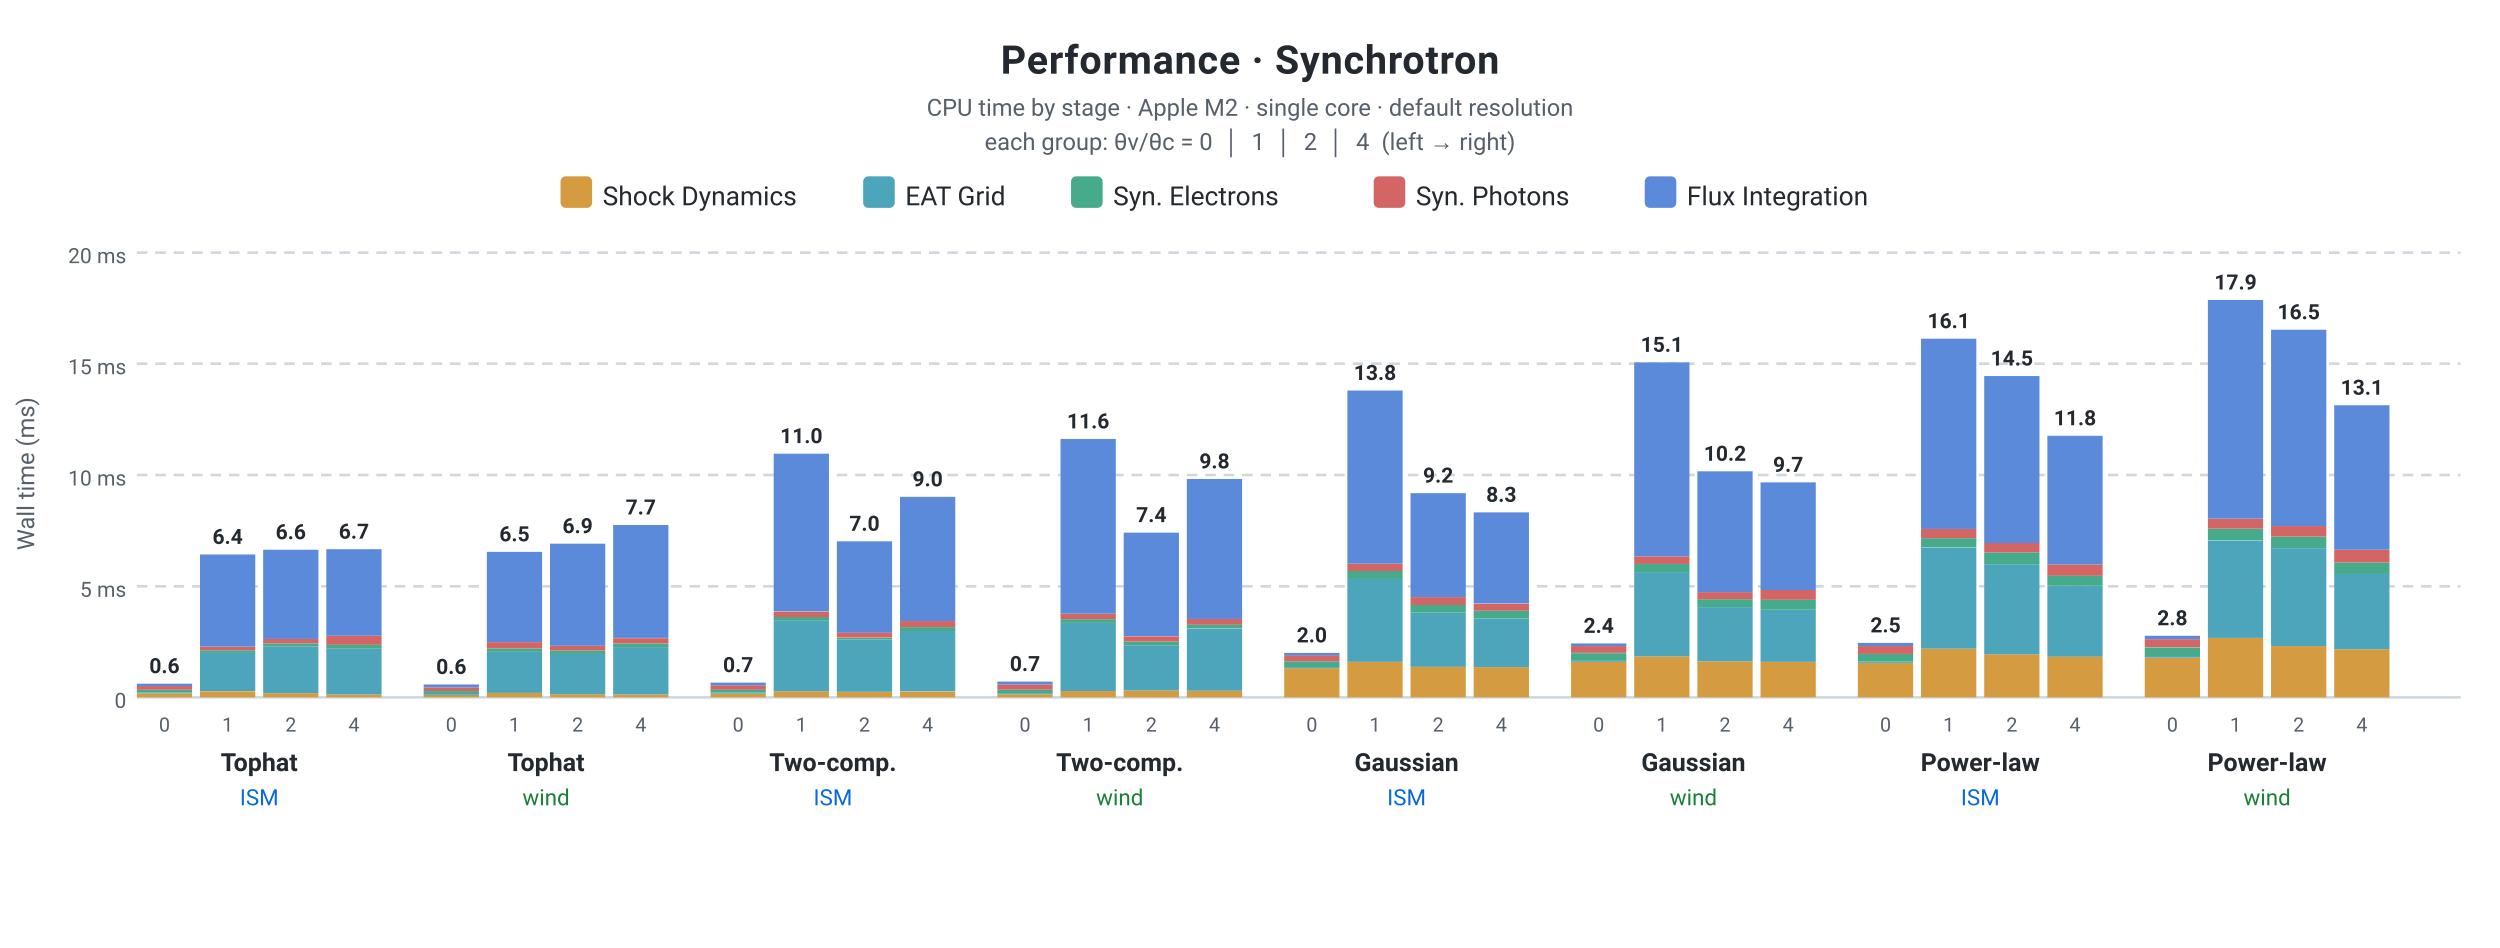
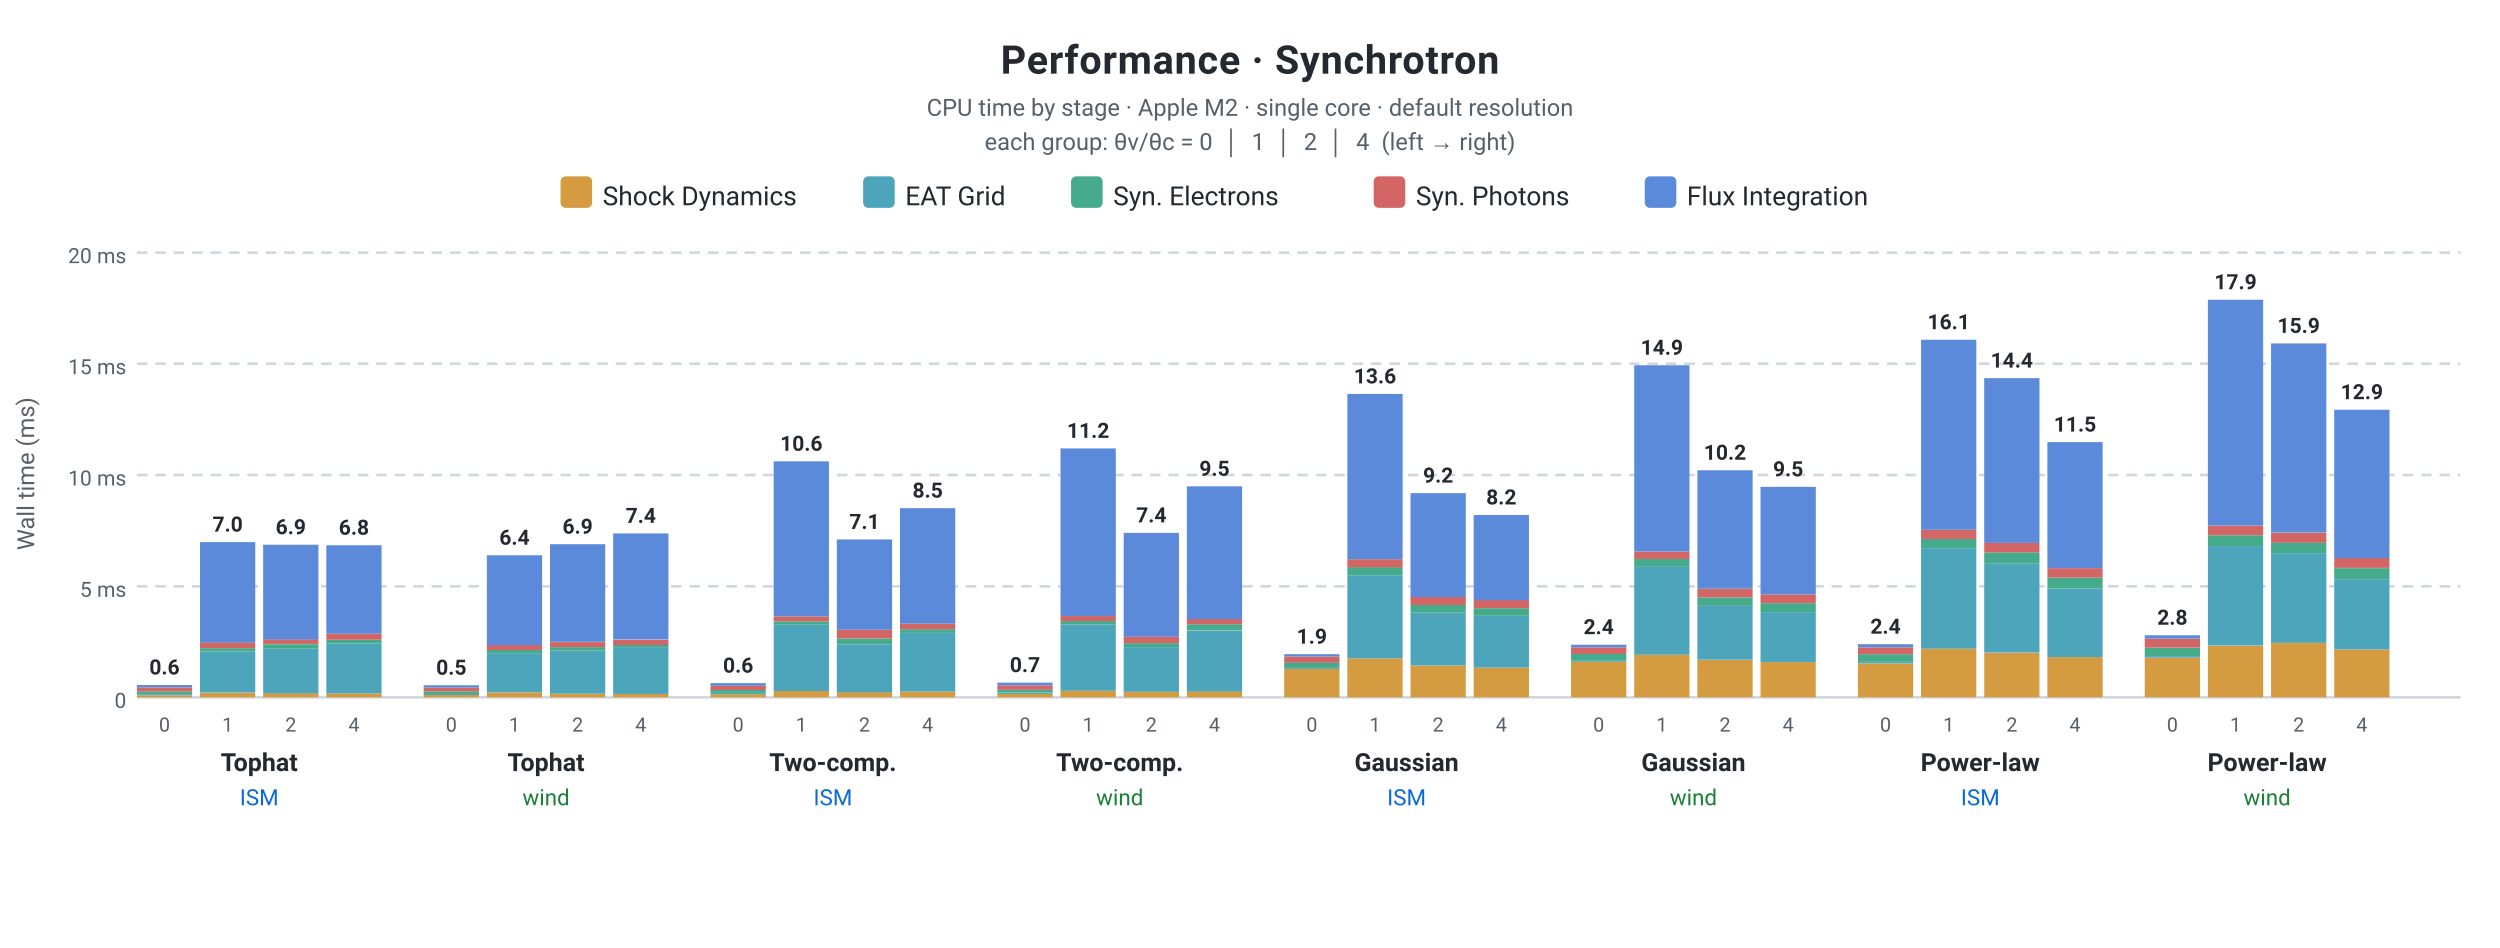
<svg xmlns="http://www.w3.org/2000/svg" viewBox="0 0 950 360" font-family="-apple-system, 'Segoe UI', Roboto, 'Helvetica Neue', Arial, sans-serif">
  <style>
    .cp { fill: #24292F; }
    .cs { fill: #57606A; }
    .cb { fill: #24292F; }
    .mi { fill: #0969DA; }
    .mw { fill: #1A7F37; }
    .gl { stroke: #D0D7DE; fill: none; }
  </style>
  <rect width="950" height="360" fill="transparent" rx="12" />
  <text x="475" y="28" text-anchor="middle" font-size="15" font-weight="700" class="cp" letter-spacing="0.3">Performance · Synchrotron</text>
  <text x="475" y="44" text-anchor="middle" font-size="9" class="cs">CPU time by stage · Apple M2 · single core · default resolution</text>
  <text x="475" y="57" text-anchor="middle" font-size="9" class="cs">each group: θv/θc = 0 │ 1 │ 2 │ 4 (left → right)</text>
  <rect x="213" y="67" width="12" height="12" rx="2" fill="#D49B40" />
  <text x="229" y="78" font-size="10" class="cb">Shock Dynamics</text>
  <rect x="328" y="67" width="12" height="12" rx="2" fill="#4DA5BB" />
  <text x="344" y="78" font-size="10" class="cb">EAT Grid</text>
  <rect x="407" y="67" width="12" height="12" rx="2" fill="#45AB8A" />
  <text x="423" y="78" font-size="10" class="cb">Syn. Electrons</text>
  <rect x="522" y="67" width="12" height="12" rx="2" fill="#D46565" />
  <text x="538" y="78" font-size="10" class="cb">Syn. Photons</text>
  <rect x="625" y="67" width="12" height="12" rx="2" fill="#5B8ADB" />
  <text x="641" y="78" font-size="10" class="cb">Flux Integration</text>
  <line x1="52" y1="265" x2="935" y2="265" class="gl" stroke-width="1" />
  <line x1="52" y1="222.8" x2="935" y2="222.8" class="gl" stroke-width="1" stroke-dasharray="4,3" />
  <text x="48" y="226.8" text-anchor="end" font-size="8" class="cs">5 ms</text>
  <line x1="52" y1="180.5" x2="935" y2="180.5" class="gl" stroke-width="1" stroke-dasharray="4,3" />
  <text x="48" y="184.5" text-anchor="end" font-size="8" class="cs">10 ms</text>
  <line x1="52" y1="138.2" x2="935" y2="138.2" class="gl" stroke-width="1" stroke-dasharray="4,3" />
  <text x="48" y="142.2" text-anchor="end" font-size="8" class="cs">15 ms</text>
  <line x1="52" y1="96.0" x2="935" y2="96.0" class="gl" stroke-width="1" stroke-dasharray="4,3" />
  <text x="48" y="100.0" text-anchor="end" font-size="8" class="cs">20 ms</text>
  <text x="48" y="269" text-anchor="end" font-size="8" class="cs">0</text>
-   <rect x="52.0" y="263.5" width="21" height="1.5" fill="#D49B40" />
-   <rect x="52.0" y="263.1" width="21" height="0.4" fill="#4DA5BB" />
-   <rect x="52.0" y="262.1" width="21" height="1.0" fill="#45AB8A" />
-   <rect x="52.0" y="260.7" width="21" height="1.4" fill="#D46565" />
-   <rect x="52.0" y="259.8" width="21" height="0.9" fill="#5B8ADB" />
-   <text x="62.5" y="255.8" text-anchor="middle" font-size="8" font-weight="600" class="cb">0.6</text>
-   <rect x="76.0" y="262.7" width="21" height="2.3" fill="#D49B40" />
-   <rect x="76.0" y="248.1" width="21" height="14.5" fill="#4DA5BB" />
-   <rect x="76.0" y="247.1" width="21" height="1.0" fill="#45AB8A" />
-   <rect x="76.0" y="245.7" width="21" height="1.4" fill="#D46565" />
-   <rect x="76.0" y="210.7" width="21" height="35.0" fill="#5B8ADB" />
-   <text x="86.5" y="206.7" text-anchor="middle" font-size="8" font-weight="600" class="cb">6.4</text>
+   <rect x="52.0" y="264.2" width="21" height="0.8" fill="#D49B40" />
+   <rect x="52.0" y="263.8" width="21" height="0.4" fill="#4DA5BB" />
+   <rect x="52.0" y="262.7" width="21" height="1.1" fill="#45AB8A" />
+   <rect x="52.0" y="261.2" width="21" height="1.5" fill="#D46565" />
+   <rect x="52.0" y="260.3" width="21" height="0.9" fill="#5B8ADB" />
+   <text x="62.5" y="256.3" text-anchor="middle" font-size="8" font-weight="600" class="cb">0.6</text>
+   <rect x="76.0" y="263.3" width="21" height="1.7" fill="#D49B40" />
+   <rect x="76.0" y="247.6" width="21" height="15.6" fill="#4DA5BB" />
+   <rect x="76.0" y="246.3" width="21" height="1.3" fill="#45AB8A" />
+   <rect x="76.0" y="244.1" width="21" height="2.2" fill="#D46565" />
+   <rect x="76.0" y="206.0" width="21" height="38.2" fill="#5B8ADB" />
+   <text x="86.5" y="202.0" text-anchor="middle" font-size="8" font-weight="600" class="cb">7.0</text>
  <rect x="100.0" y="263.4" width="21" height="1.6" fill="#D49B40" />
-   <rect x="100.0" y="245.7" width="21" height="17.7" fill="#4DA5BB" />
-   <rect x="100.0" y="244.5" width="21" height="1.2" fill="#45AB8A" />
-   <rect x="100.0" y="242.8" width="21" height="1.7" fill="#D46565" />
-   <rect x="100.0" y="208.9" width="21" height="33.9" fill="#5B8ADB" />
-   <text x="110.5" y="204.9" text-anchor="middle" font-size="8" font-weight="600" class="cb">6.6</text>
-   <rect x="124.0" y="263.9" width="21" height="1.1" fill="#D49B40" />
-   <rect x="124.0" y="246.5" width="21" height="17.4" fill="#4DA5BB" />
-   <rect x="124.0" y="244.9" width="21" height="1.6" fill="#45AB8A" />
-   <rect x="124.0" y="241.6" width="21" height="3.4" fill="#D46565" />
-   <rect x="124.0" y="208.7" width="21" height="32.9" fill="#5B8ADB" />
-   <text x="134.5" y="204.7" text-anchor="middle" font-size="8" font-weight="600" class="cb">6.7</text>
+   <rect x="100.0" y="246.5" width="21" height="17.0" fill="#4DA5BB" />
+   <rect x="100.0" y="244.8" width="21" height="1.7" fill="#45AB8A" />
+   <rect x="100.0" y="242.9" width="21" height="1.8" fill="#D46565" />
+   <rect x="100.0" y="207.0" width="21" height="36.0" fill="#5B8ADB" />
+   <text x="110.5" y="203.0" text-anchor="middle" font-size="8" font-weight="600" class="cb">6.9</text>
+   <rect x="124.0" y="263.5" width="21" height="1.5" fill="#D49B40" />
+   <rect x="124.0" y="244.5" width="21" height="19.0" fill="#4DA5BB" />
+   <rect x="124.0" y="243.1" width="21" height="1.4" fill="#45AB8A" />
+   <rect x="124.0" y="240.8" width="21" height="2.3" fill="#D46565" />
+   <rect x="124.0" y="207.2" width="21" height="33.6" fill="#5B8ADB" />
+   <text x="134.5" y="203.2" text-anchor="middle" font-size="8" font-weight="600" class="cb">6.8</text>
  <rect x="161.0" y="264.1" width="21" height="0.9" fill="#D49B40" />
-   <rect x="161.0" y="263.8" width="21" height="0.4" fill="#4DA5BB" />
-   <rect x="161.0" y="262.6" width="21" height="1.2" fill="#45AB8A" />
-   <rect x="161.0" y="261.2" width="21" height="1.4" fill="#D46565" />
-   <rect x="161.0" y="260.1" width="21" height="1.1" fill="#5B8ADB" />
-   <text x="171.5" y="256.1" text-anchor="middle" font-size="8" font-weight="600" class="cb">0.6</text>
-   <rect x="185.0" y="263.3" width="21" height="1.7" fill="#D49B40" />
-   <rect x="185.0" y="247.7" width="21" height="15.6" fill="#4DA5BB" />
-   <rect x="185.0" y="246.4" width="21" height="1.3" fill="#45AB8A" />
-   <rect x="185.0" y="244.0" width="21" height="2.4" fill="#D46565" />
-   <rect x="185.0" y="209.7" width="21" height="34.3" fill="#5B8ADB" />
-   <text x="195.5" y="205.7" text-anchor="middle" font-size="8" font-weight="600" class="cb">6.5</text>
-   <rect x="209.0" y="263.8" width="21" height="1.2" fill="#D49B40" />
-   <rect x="209.0" y="248.4" width="21" height="15.4" fill="#4DA5BB" />
-   <rect x="209.0" y="247.2" width="21" height="1.3" fill="#45AB8A" />
-   <rect x="209.0" y="245.4" width="21" height="1.8" fill="#D46565" />
-   <rect x="209.0" y="206.6" width="21" height="38.8" fill="#5B8ADB" />
-   <text x="219.5" y="202.6" text-anchor="middle" font-size="8" font-weight="600" class="cb">6.9</text>
-   <rect x="233.0" y="263.9" width="21" height="1.1" fill="#D49B40" />
-   <rect x="233.0" y="245.9" width="21" height="18.0" fill="#4DA5BB" />
-   <rect x="233.0" y="244.5" width="21" height="1.4" fill="#45AB8A" />
-   <rect x="233.0" y="242.5" width="21" height="2.0" fill="#D46565" />
-   <rect x="233.0" y="199.5" width="21" height="42.9" fill="#5B8ADB" />
-   <text x="243.5" y="195.5" text-anchor="middle" font-size="8" font-weight="600" class="cb">7.7</text>
-   <rect x="270.0" y="263.6" width="21" height="1.4" fill="#D49B40" />
-   <rect x="270.0" y="263.2" width="21" height="0.4" fill="#4DA5BB" />
-   <rect x="270.0" y="262.0" width="21" height="1.2" fill="#45AB8A" />
-   <rect x="270.0" y="260.4" width="21" height="1.7" fill="#D46565" />
-   <rect x="270.0" y="259.4" width="21" height="1.0" fill="#5B8ADB" />
-   <text x="280.5" y="255.4" text-anchor="middle" font-size="8" font-weight="600" class="cb">0.7</text>
-   <rect x="294.0" y="262.7" width="21" height="2.3" fill="#D49B40" />
-   <rect x="294.0" y="235.9" width="21" height="26.8" fill="#4DA5BB" />
-   <rect x="294.0" y="234.4" width="21" height="1.5" fill="#45AB8A" />
-   <rect x="294.0" y="232.4" width="21" height="2.1" fill="#D46565" />
-   <rect x="294.0" y="172.4" width="21" height="59.9" fill="#5B8ADB" />
-   <text x="304.5" y="168.4" text-anchor="middle" font-size="8" font-weight="600" class="cb">11.0</text>
-   <rect x="318.0" y="262.9" width="21" height="2.1" fill="#D49B40" />
-   <rect x="318.0" y="243.0" width="21" height="19.9" fill="#4DA5BB" />
-   <rect x="318.0" y="242.4" width="21" height="0.6" fill="#45AB8A" />
-   <rect x="318.0" y="240.3" width="21" height="2.0" fill="#D46565" />
-   <rect x="318.0" y="205.7" width="21" height="34.7" fill="#5B8ADB" />
-   <text x="328.5" y="201.7" text-anchor="middle" font-size="8" font-weight="600" class="cb">7.0</text>
+   <rect x="161.0" y="263.7" width="21" height="0.4" fill="#4DA5BB" />
+   <rect x="161.0" y="262.7" width="21" height="1.1" fill="#45AB8A" />
+   <rect x="161.0" y="261.3" width="21" height="1.4" fill="#D46565" />
+   <rect x="161.0" y="260.4" width="21" height="0.9" fill="#5B8ADB" />
+   <text x="171.5" y="256.4" text-anchor="middle" font-size="8" font-weight="600" class="cb">0.5</text>
+   <rect x="185.0" y="263.1" width="21" height="1.9" fill="#D49B40" />
+   <rect x="185.0" y="248.2" width="21" height="14.9" fill="#4DA5BB" />
+   <rect x="185.0" y="247.0" width="21" height="1.2" fill="#45AB8A" />
+   <rect x="185.0" y="245.1" width="21" height="1.9" fill="#D46565" />
+   <rect x="185.0" y="211.0" width="21" height="34.2" fill="#5B8ADB" />
+   <text x="195.5" y="207.0" text-anchor="middle" font-size="8" font-weight="600" class="cb">6.4</text>
+   <rect x="209.0" y="263.6" width="21" height="1.4" fill="#D49B40" />
+   <rect x="209.0" y="247.2" width="21" height="16.4" fill="#4DA5BB" />
+   <rect x="209.0" y="245.9" width="21" height="1.3" fill="#45AB8A" />
+   <rect x="209.0" y="244.0" width="21" height="1.9" fill="#D46565" />
+   <rect x="209.0" y="206.8" width="21" height="37.1" fill="#5B8ADB" />
+   <text x="219.5" y="202.8" text-anchor="middle" font-size="8" font-weight="600" class="cb">6.9</text>
+   <rect x="233.0" y="263.7" width="21" height="1.3" fill="#D49B40" />
+   <rect x="233.0" y="245.9" width="21" height="17.8" fill="#4DA5BB" />
+   <rect x="233.0" y="245.1" width="21" height="0.8" fill="#45AB8A" />
+   <rect x="233.0" y="243.1" width="21" height="2.0" fill="#D46565" />
+   <rect x="233.0" y="202.7" width="21" height="40.3" fill="#5B8ADB" />
+   <text x="243.5" y="198.7" text-anchor="middle" font-size="8" font-weight="600" class="cb">7.4</text>
+   <rect x="270.0" y="263.8" width="21" height="1.2" fill="#D49B40" />
+   <rect x="270.0" y="263.3" width="21" height="0.5" fill="#4DA5BB" />
+   <rect x="270.0" y="262.2" width="21" height="1.1" fill="#45AB8A" />
+   <rect x="270.0" y="260.6" width="21" height="1.6" fill="#D46565" />
+   <rect x="270.0" y="259.6" width="21" height="1.0" fill="#5B8ADB" />
+   <text x="280.5" y="255.6" text-anchor="middle" font-size="8" font-weight="600" class="cb">0.6</text>
+   <rect x="294.0" y="262.5" width="21" height="2.5" fill="#D49B40" />
+   <rect x="294.0" y="237.4" width="21" height="25.2" fill="#4DA5BB" />
+   <rect x="294.0" y="236.1" width="21" height="1.3" fill="#45AB8A" />
+   <rect x="294.0" y="234.2" width="21" height="1.9" fill="#D46565" />
+   <rect x="294.0" y="175.3" width="21" height="58.9" fill="#5B8ADB" />
+   <text x="304.5" y="171.3" text-anchor="middle" font-size="8" font-weight="600" class="cb">10.6</text>
+   <rect x="318.0" y="263.0" width="21" height="2.0" fill="#D49B40" />
+   <rect x="318.0" y="244.8" width="21" height="18.3" fill="#4DA5BB" />
+   <rect x="318.0" y="242.6" width="21" height="2.1" fill="#45AB8A" />
+   <rect x="318.0" y="239.3" width="21" height="3.3" fill="#D46565" />
+   <rect x="318.0" y="205.0" width="21" height="34.3" fill="#5B8ADB" />
+   <text x="328.5" y="201.0" text-anchor="middle" font-size="8" font-weight="600" class="cb">7.1</text>
  <rect x="342.0" y="262.8" width="21" height="2.2" fill="#D49B40" />
-   <rect x="342.0" y="239.7" width="21" height="23.0" fill="#4DA5BB" />
-   <rect x="342.0" y="238.3" width="21" height="1.5" fill="#45AB8A" />
-   <rect x="342.0" y="236.0" width="21" height="2.3" fill="#D46565" />
-   <rect x="342.0" y="188.8" width="21" height="47.2" fill="#5B8ADB" />
-   <text x="352.5" y="184.8" text-anchor="middle" font-size="8" font-weight="600" class="cb">9.0</text>
-   <rect x="379.0" y="263.8" width="21" height="1.2" fill="#D49B40" />
-   <rect x="379.0" y="263.4" width="21" height="0.4" fill="#4DA5BB" />
-   <rect x="379.0" y="262.1" width="21" height="1.3" fill="#45AB8A" />
-   <rect x="379.0" y="260.1" width="21" height="2.0" fill="#D46565" />
-   <rect x="379.0" y="259.0" width="21" height="1.1" fill="#5B8ADB" />
-   <text x="389.5" y="255.0" text-anchor="middle" font-size="8" font-weight="600" class="cb">0.7</text>
-   <rect x="403.0" y="262.6" width="21" height="2.4" fill="#D49B40" />
-   <rect x="403.0" y="236.7" width="21" height="25.9" fill="#4DA5BB" />
-   <rect x="403.0" y="235.3" width="21" height="1.4" fill="#45AB8A" />
-   <rect x="403.0" y="233.2" width="21" height="2.1" fill="#D46565" />
-   <rect x="403.0" y="166.8" width="21" height="66.4" fill="#5B8ADB" />
-   <text x="413.5" y="162.8" text-anchor="middle" font-size="8" font-weight="600" class="cb">11.6</text>
-   <rect x="427.0" y="262.4" width="21" height="2.6" fill="#D49B40" />
-   <rect x="427.0" y="245.2" width="21" height="17.2" fill="#4DA5BB" />
-   <rect x="427.0" y="243.8" width="21" height="1.4" fill="#45AB8A" />
-   <rect x="427.0" y="241.8" width="21" height="2.0" fill="#D46565" />
-   <rect x="427.0" y="202.4" width="21" height="39.3" fill="#5B8ADB" />
-   <text x="437.5" y="198.4" text-anchor="middle" font-size="8" font-weight="600" class="cb">7.4</text>
-   <rect x="451.0" y="262.5" width="21" height="2.5" fill="#D49B40" />
-   <rect x="451.0" y="238.8" width="21" height="23.7" fill="#4DA5BB" />
-   <rect x="451.0" y="237.3" width="21" height="1.4" fill="#45AB8A" />
-   <rect x="451.0" y="235.2" width="21" height="2.2" fill="#D46565" />
-   <rect x="451.0" y="182.0" width="21" height="53.2" fill="#5B8ADB" />
-   <text x="461.5" y="178.0" text-anchor="middle" font-size="8" font-weight="600" class="cb">9.8</text>
-   <rect x="488.0" y="253.9" width="21" height="11.1" fill="#D49B40" />
-   <rect x="488.0" y="253.5" width="21" height="0.4" fill="#4DA5BB" />
-   <rect x="488.0" y="251.3" width="21" height="2.2" fill="#45AB8A" />
-   <rect x="488.0" y="249.0" width="21" height="2.3" fill="#D46565" />
-   <rect x="488.0" y="248.1" width="21" height="1.0" fill="#5B8ADB" />
-   <text x="498.5" y="244.1" text-anchor="middle" font-size="8" font-weight="600" class="cb">2.0</text>
-   <rect x="512.0" y="251.5" width="21" height="13.5" fill="#D49B40" />
-   <rect x="512.0" y="220.0" width="21" height="31.5" fill="#4DA5BB" />
-   <rect x="512.0" y="216.9" width="21" height="3.1" fill="#45AB8A" />
-   <rect x="512.0" y="214.2" width="21" height="2.8" fill="#D46565" />
-   <rect x="512.0" y="148.4" width="21" height="65.8" fill="#5B8ADB" />
-   <text x="522.5" y="144.4" text-anchor="middle" font-size="8" font-weight="600" class="cb">13.8</text>
-   <rect x="536.0" y="253.4" width="21" height="11.6" fill="#D49B40" />
-   <rect x="536.0" y="232.8" width="21" height="20.6" fill="#4DA5BB" />
+   <rect x="342.0" y="240.5" width="21" height="22.3" fill="#4DA5BB" />
+   <rect x="342.0" y="239.1" width="21" height="1.4" fill="#45AB8A" />
+   <rect x="342.0" y="237.0" width="21" height="2.1" fill="#D46565" />
+   <rect x="342.0" y="193.1" width="21" height="43.9" fill="#5B8ADB" />
+   <text x="352.5" y="189.1" text-anchor="middle" font-size="8" font-weight="600" class="cb">8.5</text>
+   <rect x="379.0" y="263.7" width="21" height="1.3" fill="#D49B40" />
+   <rect x="379.0" y="263.3" width="21" height="0.4" fill="#4DA5BB" />
+   <rect x="379.0" y="262.0" width="21" height="1.2" fill="#45AB8A" />
+   <rect x="379.0" y="260.4" width="21" height="1.7" fill="#D46565" />
+   <rect x="379.0" y="259.4" width="21" height="1.0" fill="#5B8ADB" />
+   <text x="389.5" y="255.4" text-anchor="middle" font-size="8" font-weight="600" class="cb">0.7</text>
+   <rect x="403.0" y="262.5" width="21" height="2.5" fill="#D49B40" />
+   <rect x="403.0" y="237.3" width="21" height="25.2" fill="#4DA5BB" />
+   <rect x="403.0" y="236.0" width="21" height="1.3" fill="#45AB8A" />
+   <rect x="403.0" y="234.1" width="21" height="1.9" fill="#D46565" />
+   <rect x="403.0" y="170.4" width="21" height="63.7" fill="#5B8ADB" />
+   <text x="413.5" y="166.4" text-anchor="middle" font-size="8" font-weight="600" class="cb">11.2</text>
+   <rect x="427.0" y="262.9" width="21" height="2.1" fill="#D49B40" />
+   <rect x="427.0" y="245.9" width="21" height="17.0" fill="#4DA5BB" />
+   <rect x="427.0" y="244.4" width="21" height="1.5" fill="#45AB8A" />
+   <rect x="427.0" y="242.0" width="21" height="2.4" fill="#D46565" />
+   <rect x="427.0" y="202.5" width="21" height="39.5" fill="#5B8ADB" />
+   <text x="437.5" y="198.5" text-anchor="middle" font-size="8" font-weight="600" class="cb">7.4</text>
+   <rect x="451.0" y="262.7" width="21" height="2.3" fill="#D49B40" />
+   <rect x="451.0" y="239.6" width="21" height="23.2" fill="#4DA5BB" />
+   <rect x="451.0" y="237.2" width="21" height="2.3" fill="#45AB8A" />
+   <rect x="451.0" y="235.2" width="21" height="2.0" fill="#D46565" />
+   <rect x="451.0" y="184.8" width="21" height="50.5" fill="#5B8ADB" />
+   <text x="461.5" y="180.8" text-anchor="middle" font-size="8" font-weight="600" class="cb">9.5</text>
+   <rect x="488.0" y="254.2" width="21" height="10.8" fill="#D49B40" />
+   <rect x="488.0" y="253.8" width="21" height="0.4" fill="#4DA5BB" />
+   <rect x="488.0" y="251.7" width="21" height="2.1" fill="#45AB8A" />
+   <rect x="488.0" y="249.5" width="21" height="2.3" fill="#D46565" />
+   <rect x="488.0" y="248.6" width="21" height="0.9" fill="#5B8ADB" />
+   <text x="498.5" y="244.6" text-anchor="middle" font-size="8" font-weight="600" class="cb">1.9</text>
+   <rect x="512.0" y="250.2" width="21" height="14.8" fill="#D49B40" />
+   <rect x="512.0" y="218.6" width="21" height="31.6" fill="#4DA5BB" />
+   <rect x="512.0" y="215.5" width="21" height="3.1" fill="#45AB8A" />
+   <rect x="512.0" y="212.5" width="21" height="3.1" fill="#D46565" />
+   <rect x="512.0" y="149.7" width="21" height="62.8" fill="#5B8ADB" />
+   <text x="522.5" y="145.7" text-anchor="middle" font-size="8" font-weight="600" class="cb">13.6</text>
+   <rect x="536.0" y="252.9" width="21" height="12.1" fill="#D49B40" />
+   <rect x="536.0" y="232.8" width="21" height="20.1" fill="#4DA5BB" />
  <rect x="536.0" y="229.9" width="21" height="2.9" fill="#45AB8A" />
-   <rect x="536.0" y="226.9" width="21" height="3.0" fill="#D46565" />
+   <rect x="536.0" y="226.8" width="21" height="3.1" fill="#D46565" />
  <rect x="536.0" y="187.4" width="21" height="39.5" fill="#5B8ADB" />
  <text x="546.5" y="183.4" text-anchor="middle" font-size="8" font-weight="600" class="cb">9.2</text>
-   <rect x="560.0" y="253.5" width="21" height="11.5" fill="#D49B40" />
-   <rect x="560.0" y="235.0" width="21" height="18.5" fill="#4DA5BB" />
-   <rect x="560.0" y="232.1" width="21" height="2.9" fill="#45AB8A" />
-   <rect x="560.0" y="229.4" width="21" height="2.7" fill="#D46565" />
-   <rect x="560.0" y="194.7" width="21" height="34.6" fill="#5B8ADB" />
-   <text x="570.5" y="190.7" text-anchor="middle" font-size="8" font-weight="600" class="cb">8.3</text>
+   <rect x="560.0" y="253.7" width="21" height="11.3" fill="#D49B40" />
+   <rect x="560.0" y="234.0" width="21" height="19.7" fill="#4DA5BB" />
+   <rect x="560.0" y="231.1" width="21" height="2.9" fill="#45AB8A" />
+   <rect x="560.0" y="228.0" width="21" height="3.1" fill="#D46565" />
+   <rect x="560.0" y="195.7" width="21" height="32.4" fill="#5B8ADB" />
+   <text x="570.5" y="191.7" text-anchor="middle" font-size="8" font-weight="600" class="cb">8.2</text>
  <rect x="597.0" y="251.5" width="21" height="13.5" fill="#D49B40" />
-   <rect x="597.0" y="250.9" width="21" height="0.6" fill="#4DA5BB" />
-   <rect x="597.0" y="248.2" width="21" height="2.8" fill="#45AB8A" />
-   <rect x="597.0" y="245.5" width="21" height="2.6" fill="#D46565" />
-   <rect x="597.0" y="244.5" width="21" height="1.0" fill="#5B8ADB" />
-   <text x="607.5" y="240.5" text-anchor="middle" font-size="8" font-weight="600" class="cb">2.4</text>
-   <rect x="621.0" y="249.4" width="21" height="15.6" fill="#D49B40" />
-   <rect x="621.0" y="217.4" width="21" height="32.0" fill="#4DA5BB" />
-   <rect x="621.0" y="214.3" width="21" height="3.1" fill="#45AB8A" />
-   <rect x="621.0" y="211.4" width="21" height="2.9" fill="#D46565" />
-   <rect x="621.0" y="137.7" width="21" height="73.7" fill="#5B8ADB" />
-   <text x="631.5" y="133.7" text-anchor="middle" font-size="8" font-weight="600" class="cb">15.1</text>
-   <rect x="645.0" y="251.3" width="21" height="13.7" fill="#D49B40" />
-   <rect x="645.0" y="230.7" width="21" height="20.6" fill="#4DA5BB" />
-   <rect x="645.0" y="227.7" width="21" height="3.0" fill="#45AB8A" />
-   <rect x="645.0" y="225.0" width="21" height="2.7" fill="#D46565" />
-   <rect x="645.0" y="179.1" width="21" height="45.9" fill="#5B8ADB" />
-   <text x="655.5" y="175.1" text-anchor="middle" font-size="8" font-weight="600" class="cb">10.2</text>
-   <rect x="669.0" y="251.5" width="21" height="13.5" fill="#D49B40" />
-   <rect x="669.0" y="231.7" width="21" height="19.8" fill="#4DA5BB" />
-   <rect x="669.0" y="227.8" width="21" height="3.9" fill="#45AB8A" />
-   <rect x="669.0" y="224.2" width="21" height="3.7" fill="#D46565" />
-   <rect x="669.0" y="183.3" width="21" height="40.9" fill="#5B8ADB" />
-   <text x="679.5" y="179.3" text-anchor="middle" font-size="8" font-weight="600" class="cb">9.7</text>
-   <rect x="706.0" y="251.9" width="21" height="13.1" fill="#D49B40" />
-   <rect x="706.0" y="251.4" width="21" height="0.5" fill="#4DA5BB" />
-   <rect x="706.0" y="248.5" width="21" height="2.9" fill="#45AB8A" />
-   <rect x="706.0" y="245.5" width="21" height="3.0" fill="#D46565" />
-   <rect x="706.0" y="244.3" width="21" height="1.2" fill="#5B8ADB" />
-   <text x="716.5" y="240.3" text-anchor="middle" font-size="8" font-weight="600" class="cb">2.5</text>
+   <rect x="597.0" y="251.1" width="21" height="0.4" fill="#4DA5BB" />
+   <rect x="597.0" y="248.5" width="21" height="2.6" fill="#45AB8A" />
+   <rect x="597.0" y="246.0" width="21" height="2.5" fill="#D46565" />
+   <rect x="597.0" y="245.0" width="21" height="1.0" fill="#5B8ADB" />
+   <text x="607.5" y="241.0" text-anchor="middle" font-size="8" font-weight="600" class="cb">2.4</text>
+   <rect x="621.0" y="248.8" width="21" height="16.2" fill="#D49B40" />
+   <rect x="621.0" y="215.2" width="21" height="33.6" fill="#4DA5BB" />
+   <rect x="621.0" y="212.4" width="21" height="2.9" fill="#45AB8A" />
+   <rect x="621.0" y="209.6" width="21" height="2.8" fill="#D46565" />
+   <rect x="621.0" y="138.8" width="21" height="70.8" fill="#5B8ADB" />
+   <text x="631.5" y="134.8" text-anchor="middle" font-size="8" font-weight="600" class="cb">14.9</text>
+   <rect x="645.0" y="250.8" width="21" height="14.2" fill="#D49B40" />
+   <rect x="645.0" y="230.1" width="21" height="20.6" fill="#4DA5BB" />
+   <rect x="645.0" y="227.0" width="21" height="3.2" fill="#45AB8A" />
+   <rect x="645.0" y="223.7" width="21" height="3.3" fill="#D46565" />
+   <rect x="645.0" y="178.7" width="21" height="45.0" fill="#5B8ADB" />
+   <text x="655.5" y="174.7" text-anchor="middle" font-size="8" font-weight="600" class="cb">10.2</text>
+   <rect x="669.0" y="251.6" width="21" height="13.4" fill="#D49B40" />
+   <rect x="669.0" y="232.6" width="21" height="19.0" fill="#4DA5BB" />
+   <rect x="669.0" y="229.2" width="21" height="3.4" fill="#45AB8A" />
+   <rect x="669.0" y="225.9" width="21" height="3.3" fill="#D46565" />
+   <rect x="669.0" y="185.0" width="21" height="40.9" fill="#5B8ADB" />
+   <text x="679.5" y="181.0" text-anchor="middle" font-size="8" font-weight="600" class="cb">9.5</text>
+   <rect x="706.0" y="252.1" width="21" height="12.9" fill="#D49B40" />
+   <rect x="706.0" y="251.5" width="21" height="0.6" fill="#4DA5BB" />
+   <rect x="706.0" y="248.6" width="21" height="2.9" fill="#45AB8A" />
+   <rect x="706.0" y="246.0" width="21" height="2.6" fill="#D46565" />
+   <rect x="706.0" y="244.8" width="21" height="1.2" fill="#5B8ADB" />
+   <text x="716.5" y="240.8" text-anchor="middle" font-size="8" font-weight="600" class="cb">2.4</text>
  <rect x="730.0" y="246.5" width="21" height="18.5" fill="#D49B40" />
-   <rect x="730.0" y="208.1" width="21" height="38.4" fill="#4DA5BB" />
-   <rect x="730.0" y="204.5" width="21" height="3.5" fill="#45AB8A" />
-   <rect x="730.0" y="201.0" width="21" height="3.5" fill="#D46565" />
-   <rect x="730.0" y="128.7" width="21" height="72.3" fill="#5B8ADB" />
-   <text x="740.5" y="124.7" text-anchor="middle" font-size="8" font-weight="600" class="cb">16.1</text>
-   <rect x="754.0" y="248.6" width="21" height="16.4" fill="#D49B40" />
-   <rect x="754.0" y="214.4" width="21" height="34.2" fill="#4DA5BB" />
-   <rect x="754.0" y="209.9" width="21" height="4.5" fill="#45AB8A" />
+   <rect x="730.0" y="208.3" width="21" height="38.2" fill="#4DA5BB" />
+   <rect x="730.0" y="204.8" width="21" height="3.5" fill="#45AB8A" />
+   <rect x="730.0" y="201.3" width="21" height="3.5" fill="#D46565" />
+   <rect x="730.0" y="129.1" width="21" height="72.2" fill="#5B8ADB" />
+   <text x="740.5" y="125.1" text-anchor="middle" font-size="8" font-weight="600" class="cb">16.1</text>
+   <rect x="754.0" y="248.1" width="21" height="16.9" fill="#D49B40" />
+   <rect x="754.0" y="214.2" width="21" height="33.8" fill="#4DA5BB" />
+   <rect x="754.0" y="209.9" width="21" height="4.3" fill="#45AB8A" />
  <rect x="754.0" y="206.3" width="21" height="3.6" fill="#D46565" />
-   <rect x="754.0" y="142.9" width="21" height="63.5" fill="#5B8ADB" />
-   <text x="764.5" y="138.9" text-anchor="middle" font-size="8" font-weight="600" class="cb">14.5</text>
-   <rect x="778.0" y="249.4" width="21" height="15.6" fill="#D49B40" />
-   <rect x="778.0" y="222.7" width="21" height="26.8" fill="#4DA5BB" />
-   <rect x="778.0" y="218.7" width="21" height="3.9" fill="#45AB8A" />
-   <rect x="778.0" y="214.5" width="21" height="4.3" fill="#D46565" />
-   <rect x="778.0" y="165.6" width="21" height="48.9" fill="#5B8ADB" />
-   <text x="788.5" y="161.6" text-anchor="middle" font-size="8" font-weight="600" class="cb">11.8</text>
+   <rect x="754.0" y="143.7" width="21" height="62.6" fill="#5B8ADB" />
+   <text x="764.5" y="139.7" text-anchor="middle" font-size="8" font-weight="600" class="cb">14.4</text>
+   <rect x="778.0" y="249.7" width="21" height="15.3" fill="#D49B40" />
+   <rect x="778.0" y="223.6" width="21" height="26.1" fill="#4DA5BB" />
+   <rect x="778.0" y="219.5" width="21" height="4.1" fill="#45AB8A" />
+   <rect x="778.0" y="215.9" width="21" height="3.6" fill="#D46565" />
+   <rect x="778.0" y="168.0" width="21" height="47.9" fill="#5B8ADB" />
+   <text x="788.5" y="164.0" text-anchor="middle" font-size="8" font-weight="600" class="cb">11.5</text>
  <rect x="815.0" y="249.9" width="21" height="15.1" fill="#D49B40" />
  <rect x="815.0" y="249.3" width="21" height="0.6" fill="#4DA5BB" />
-   <rect x="815.0" y="246.0" width="21" height="3.4" fill="#45AB8A" />
-   <rect x="815.0" y="242.9" width="21" height="3.0" fill="#D46565" />
-   <rect x="815.0" y="241.6" width="21" height="1.3" fill="#5B8ADB" />
-   <text x="825.5" y="237.6" text-anchor="middle" font-size="8" font-weight="600" class="cb">2.8</text>
-   <rect x="839.0" y="242.4" width="21" height="22.6" fill="#D49B40" />
-   <rect x="839.0" y="205.4" width="21" height="37.0" fill="#4DA5BB" />
-   <rect x="839.0" y="200.9" width="21" height="4.4" fill="#45AB8A" />
-   <rect x="839.0" y="197.1" width="21" height="3.8" fill="#D46565" />
-   <rect x="839.0" y="114.0" width="21" height="83.1" fill="#5B8ADB" />
-   <text x="849.5" y="110.0" text-anchor="middle" font-size="8" font-weight="600" class="cb">17.9</text>
-   <rect x="863.0" y="245.5" width="21" height="19.5" fill="#D49B40" />
-   <rect x="863.0" y="208.3" width="21" height="37.2" fill="#4DA5BB" />
-   <rect x="863.0" y="203.9" width="21" height="4.4" fill="#45AB8A" />
-   <rect x="863.0" y="199.9" width="21" height="4.0" fill="#D46565" />
-   <rect x="863.0" y="125.3" width="21" height="74.6" fill="#5B8ADB" />
-   <text x="873.5" y="121.3" text-anchor="middle" font-size="8" font-weight="600" class="cb">16.5</text>
-   <rect x="887.0" y="246.7" width="21" height="18.3" fill="#D49B40" />
-   <rect x="887.0" y="218.1" width="21" height="28.6" fill="#4DA5BB" />
-   <rect x="887.0" y="213.8" width="21" height="4.3" fill="#45AB8A" />
-   <rect x="887.0" y="208.9" width="21" height="4.9" fill="#D46565" />
-   <rect x="887.0" y="154.0" width="21" height="54.9" fill="#5B8ADB" />
-   <text x="897.5" y="150.0" text-anchor="middle" font-size="8" font-weight="600" class="cb">13.1</text>
+   <rect x="815.0" y="246.1" width="21" height="3.2" fill="#45AB8A" />
+   <rect x="815.0" y="242.7" width="21" height="3.4" fill="#D46565" />
+   <rect x="815.0" y="241.4" width="21" height="1.3" fill="#5B8ADB" />
+   <text x="825.5" y="237.4" text-anchor="middle" font-size="8" font-weight="600" class="cb">2.8</text>
+   <rect x="839.0" y="245.4" width="21" height="19.6" fill="#D49B40" />
+   <rect x="839.0" y="207.5" width="21" height="37.8" fill="#4DA5BB" />
+   <rect x="839.0" y="203.4" width="21" height="4.1" fill="#45AB8A" />
+   <rect x="839.0" y="199.7" width="21" height="3.7" fill="#D46565" />
+   <rect x="839.0" y="113.9" width="21" height="85.8" fill="#5B8ADB" />
+   <text x="849.5" y="109.9" text-anchor="middle" font-size="8" font-weight="600" class="cb">17.9</text>
+   <rect x="863.0" y="244.3" width="21" height="20.7" fill="#D49B40" />
+   <rect x="863.0" y="210.2" width="21" height="34.1" fill="#4DA5BB" />
+   <rect x="863.0" y="206.1" width="21" height="4.1" fill="#45AB8A" />
+   <rect x="863.0" y="202.5" width="21" height="3.7" fill="#D46565" />
+   <rect x="863.0" y="130.5" width="21" height="71.9" fill="#5B8ADB" />
+   <text x="873.5" y="126.5" text-anchor="middle" font-size="8" font-weight="600" class="cb">15.9</text>
+   <rect x="887.0" y="246.8" width="21" height="18.2" fill="#D49B40" />
+   <rect x="887.0" y="220.1" width="21" height="26.7" fill="#4DA5BB" />
+   <rect x="887.0" y="215.9" width="21" height="4.2" fill="#45AB8A" />
+   <rect x="887.0" y="212.0" width="21" height="3.8" fill="#D46565" />
+   <rect x="887.0" y="155.7" width="21" height="56.4" fill="#5B8ADB" />
+   <text x="897.5" y="151.7" text-anchor="middle" font-size="8" font-weight="600" class="cb">12.9</text>
  <text x="62.5" y="278" text-anchor="middle" font-size="7.5" class="cs">0</text>
  <text x="86.5" y="278" text-anchor="middle" font-size="7.5" class="cs">1</text>
  <text x="110.5" y="278" text-anchor="middle" font-size="7.5" class="cs">2</text>
  <text x="134.5" y="278" text-anchor="middle" font-size="7.5" class="cs">4</text>
  <text x="171.5" y="278" text-anchor="middle" font-size="7.5" class="cs">0</text>
  <text x="195.5" y="278" text-anchor="middle" font-size="7.5" class="cs">1</text>
  <text x="219.5" y="278" text-anchor="middle" font-size="7.5" class="cs">2</text>
  <text x="243.5" y="278" text-anchor="middle" font-size="7.5" class="cs">4</text>
  <text x="280.5" y="278" text-anchor="middle" font-size="7.5" class="cs">0</text>
  <text x="304.5" y="278" text-anchor="middle" font-size="7.5" class="cs">1</text>
  <text x="328.5" y="278" text-anchor="middle" font-size="7.5" class="cs">2</text>
  <text x="352.5" y="278" text-anchor="middle" font-size="7.5" class="cs">4</text>
  <text x="389.5" y="278" text-anchor="middle" font-size="7.5" class="cs">0</text>
  <text x="413.5" y="278" text-anchor="middle" font-size="7.5" class="cs">1</text>
  <text x="437.5" y="278" text-anchor="middle" font-size="7.5" class="cs">2</text>
  <text x="461.5" y="278" text-anchor="middle" font-size="7.5" class="cs">4</text>
  <text x="498.5" y="278" text-anchor="middle" font-size="7.5" class="cs">0</text>
  <text x="522.5" y="278" text-anchor="middle" font-size="7.5" class="cs">1</text>
  <text x="546.5" y="278" text-anchor="middle" font-size="7.5" class="cs">2</text>
  <text x="570.5" y="278" text-anchor="middle" font-size="7.5" class="cs">4</text>
  <text x="607.5" y="278" text-anchor="middle" font-size="7.5" class="cs">0</text>
  <text x="631.5" y="278" text-anchor="middle" font-size="7.5" class="cs">1</text>
  <text x="655.5" y="278" text-anchor="middle" font-size="7.5" class="cs">2</text>
  <text x="679.5" y="278" text-anchor="middle" font-size="7.5" class="cs">4</text>
  <text x="716.5" y="278" text-anchor="middle" font-size="7.5" class="cs">0</text>
  <text x="740.5" y="278" text-anchor="middle" font-size="7.5" class="cs">1</text>
  <text x="764.5" y="278" text-anchor="middle" font-size="7.5" class="cs">2</text>
  <text x="788.5" y="278" text-anchor="middle" font-size="7.5" class="cs">4</text>
  <text x="825.5" y="278" text-anchor="middle" font-size="7.5" class="cs">0</text>
  <text x="849.5" y="278" text-anchor="middle" font-size="7.5" class="cs">1</text>
  <text x="873.5" y="278" text-anchor="middle" font-size="7.5" class="cs">2</text>
  <text x="897.5" y="278" text-anchor="middle" font-size="7.5" class="cs">4</text>
  <text x="98.5" y="293" text-anchor="middle" font-size="9.5" font-weight="700" class="cp">Tophat</text>
  <text x="98.5" y="306" text-anchor="middle" font-size="8.5" class="mi">ISM</text>
  <text x="207.5" y="293" text-anchor="middle" font-size="9.5" font-weight="700" class="cp">Tophat</text>
  <text x="207.5" y="306" text-anchor="middle" font-size="8.5" class="mw">wind</text>
  <text x="316.5" y="293" text-anchor="middle" font-size="9.5" font-weight="700" class="cp">Two-comp.</text>
  <text x="316.5" y="306" text-anchor="middle" font-size="8.5" class="mi">ISM</text>
  <text x="425.5" y="293" text-anchor="middle" font-size="9.5" font-weight="700" class="cp">Two-comp.</text>
  <text x="425.5" y="306" text-anchor="middle" font-size="8.5" class="mw">wind</text>
  <text x="534.5" y="293" text-anchor="middle" font-size="9.5" font-weight="700" class="cp">Gaussian</text>
  <text x="534.5" y="306" text-anchor="middle" font-size="8.5" class="mi">ISM</text>
  <text x="643.5" y="293" text-anchor="middle" font-size="9.5" font-weight="700" class="cp">Gaussian</text>
  <text x="643.5" y="306" text-anchor="middle" font-size="8.5" class="mw">wind</text>
  <text x="752.5" y="293" text-anchor="middle" font-size="9.5" font-weight="700" class="cp">Power-law</text>
  <text x="752.5" y="306" text-anchor="middle" font-size="8.5" class="mi">ISM</text>
  <text x="861.5" y="293" text-anchor="middle" font-size="9.5" font-weight="700" class="cp">Power-law</text>
  <text x="861.5" y="306" text-anchor="middle" font-size="8.5" class="mw">wind</text>
  <text x="13" y="180" text-anchor="middle" font-size="9" class="cs" transform="rotate(-90, 13, 180)">Wall time (ms)</text>
</svg>
